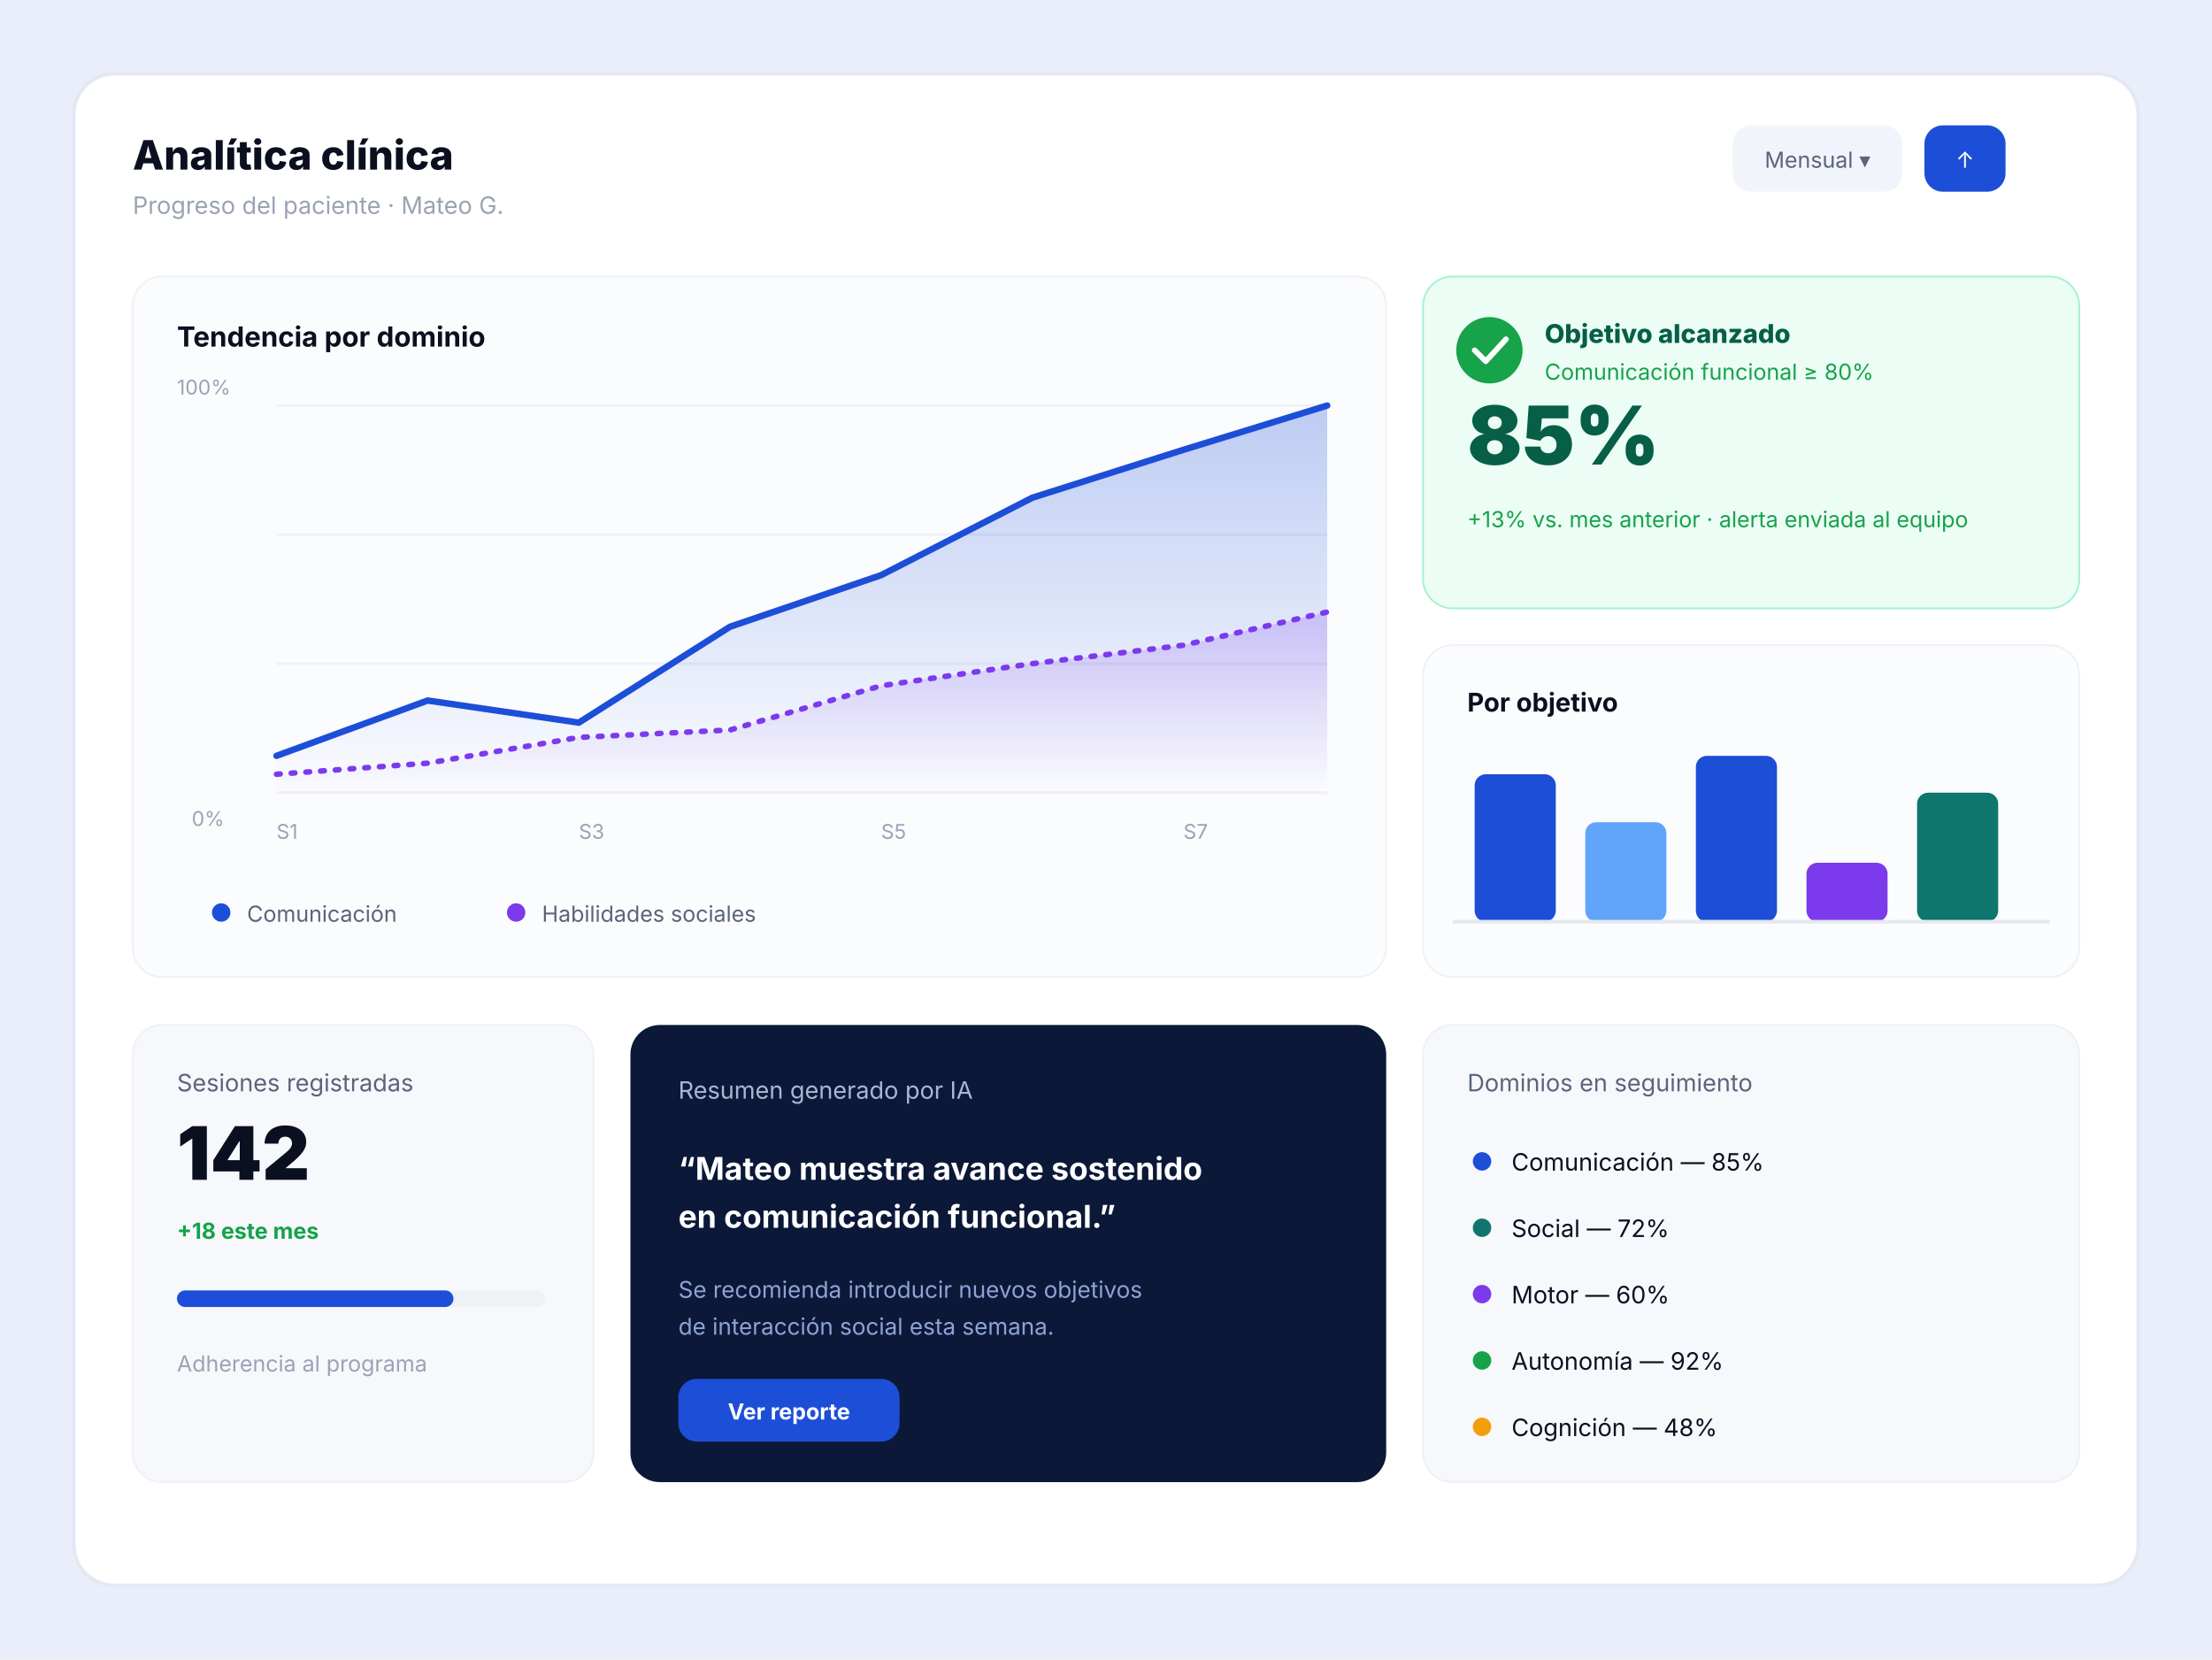
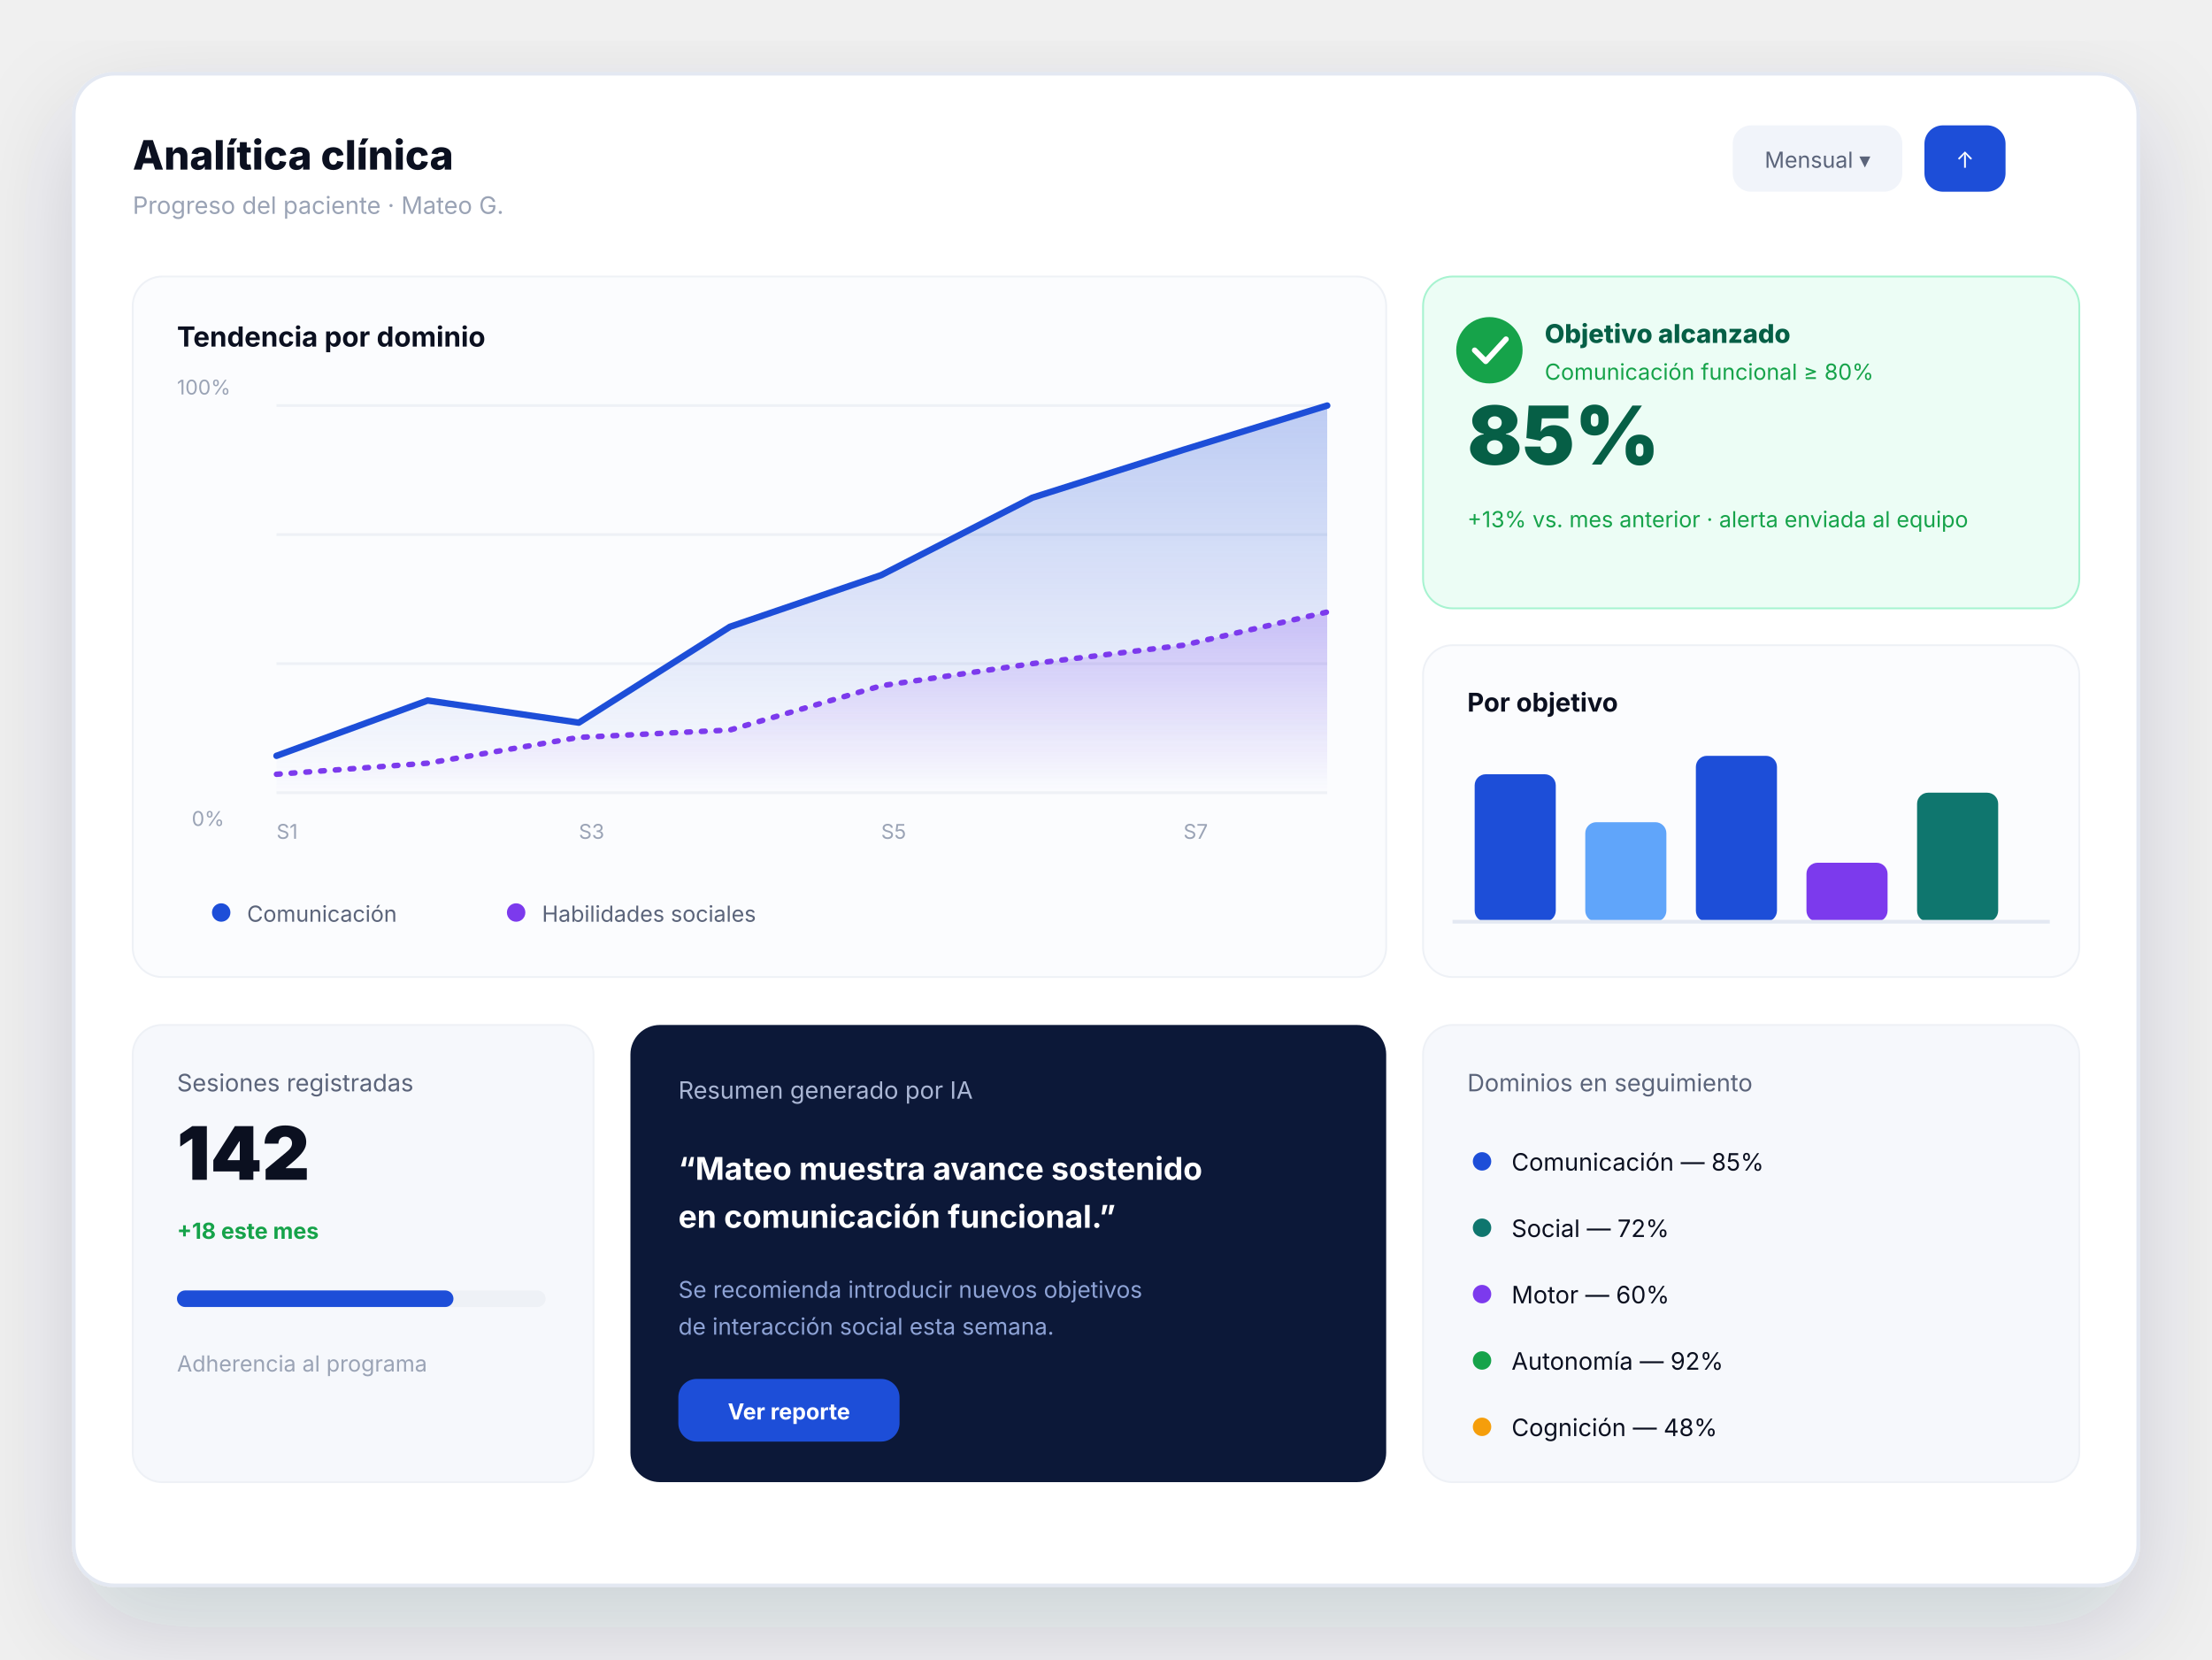
<svg xmlns="http://www.w3.org/2000/svg" viewBox="0 0 1200 900" font-family="Inter, Arial, sans-serif">
  <defs>
    <linearGradient id="ga" x1="0" y1="0" x2="0" y2="1">
      <stop offset="0" stop-color="#1D4ED8" stop-opacity="0.28" />
      <stop offset="1" stop-color="#1D4ED8" stop-opacity="0" />
    </linearGradient>
    <linearGradient id="gb" x1="0" y1="0" x2="0" y2="1">
      <stop offset="0" stop-color="#7c3aed" stop-opacity="0.22" />
      <stop offset="1" stop-color="#7c3aed" stop-opacity="0" />
    </linearGradient>
+     <filter id="gsh" x="-10%" y="-10%" width="120%" height="120%">
+       <feDropShadow dx="0" dy="22" stdDeviation="28" flood-color="#1b2a52" flood-opacity="0.16" />
+     </filter>
  </defs>
-   <rect width="1200" height="900" fill="#e9eefa" />
-   <rect x="40" y="40" width="1120" height="820" rx="22" fill="#ffffff" stroke="#e3e8f2" stroke-width="2" />
+   <rect x="40" y="40" width="1120" height="820" rx="22" fill="#ffffff" stroke="#e3e8f2" stroke-width="2" filter="url(#gsh)" />
  <text x="72" y="92" fill="#0b1020" font-size="22" font-weight="800">Analítica clínica</text>
  <text x="72" y="116" fill="#9aa3b5" font-size="13">Progreso del paciente · Mateo G.</text>
  <rect x="940" y="68" width="92" height="36" rx="10" fill="#f1f4fa" />
  <text x="986" y="91" fill="#5b647a" font-size="12" text-anchor="middle">Mensual ▾</text>
  <rect x="1044" y="68" width="44" height="36" rx="10" fill="#1D4ED8" />
  <text x="1066" y="91" fill="#fff" font-size="12" text-anchor="middle">↑</text>
  <rect x="72" y="150" width="680" height="380" rx="16" fill="#fbfcfe" stroke="#eef1f6" />
  <text x="96" y="188" fill="#0b1020" font-size="15" font-weight="700">Tendencia por dominio</text>
  <g font-size="11" fill="#9aa3b5">
    <text x="96" y="214">100%</text>
    <text x="104" y="448">0%</text>
  </g>
  <g stroke="#eef1f6" stroke-width="1.5">
    <line x1="150" y1="220" x2="720" y2="220" />
    <line x1="150" y1="290" x2="720" y2="290" />
    <line x1="150" y1="360" x2="720" y2="360" />
    <line x1="150" y1="430" x2="720" y2="430" />
  </g>
  <path d="M150 410 L232 380 L314 392 L396 340 L478 312 L560 270 L642 244 L720 220 L720 430 L150 430 Z" fill="url(#ga)" />
  <polyline points="150,410 232,380 314,392 396,340 478,312 560,270 642,244 720,220" fill="none" stroke="#1D4ED8" stroke-width="3.5" stroke-linecap="round" stroke-linejoin="round" />
  <path d="M150 420 L232 414 L314 400 L396 396 L478 372 L560 360 L642 350 L720 332 L720 430 L150 430 Z" fill="url(#gb)" />
  <polyline points="150,420 232,414 314,400 396,396 478,372 560,360 642,350 720,332" fill="none" stroke="#7c3aed" stroke-width="3" stroke-dasharray="2 6" stroke-linecap="round" />
  <g font-size="11" fill="#9aa3b5">
    <text x="150" y="455">S1</text>
    <text x="314" y="455">S3</text>
    <text x="478" y="455">S5</text>
    <text x="642" y="455">S7</text>
  </g>
  <circle cx="120" cy="495" r="5" fill="#1D4ED8" />
  <text x="134" y="500" fill="#5b647a" font-size="12">Comunicación</text>
  <circle cx="280" cy="495" r="5" fill="#7c3aed" />
  <text x="294" y="500" fill="#5b647a" font-size="12">Habilidades sociales</text>
  <rect x="772" y="150" width="356" height="180" rx="16" fill="#ecfdf5" stroke="#a7f3d0" />
  <circle cx="808" cy="190" r="18" fill="#16a34a" />
  <path d="M800 190 l6 6 l11 -12" fill="none" stroke="#fff" stroke-width="3" stroke-linecap="round" stroke-linejoin="round" />
  <text x="838" y="186" fill="#065f46" font-size="14" font-weight="800">Objetivo alcanzado</text>
  <text x="838" y="206" fill="#16a34a" font-size="12">Comunicación funcional ≥ 80%</text>
  <text x="796" y="252" fill="#065f46" font-size="44" font-weight="900">85%</text>
  <text x="796" y="286" fill="#16a34a" font-size="12">+13% vs. mes anterior · alerta enviada al equipo</text>
  <rect x="772" y="350" width="356" height="180" rx="16" fill="#fbfcfe" stroke="#eef1f6" />
  <text x="796" y="386" fill="#0b1020" font-size="14" font-weight="700">Por objetivo</text>
  <g>
    <rect x="800" y="420" width="44" height="80" fill="#1D4ED8" rx="6" />
    <rect x="860" y="446" width="44" height="54" fill="#60a5fa" rx="6" />
    <rect x="920" y="410" width="44" height="90" fill="#1D4ED8" rx="6" />
    <rect x="980" y="468" width="44" height="32" fill="#7c3aed" rx="6" />
    <rect x="1040" y="430" width="44" height="70" fill="#0f766e" rx="6" />
  </g>
  <line x1="788" y1="500" x2="1112" y2="500" stroke="#e3e8f2" stroke-width="2" />
  <g>
    <rect x="72" y="556" width="250" height="248" rx="16" fill="#f6f8fc" stroke="#eef1f6" />
    <text x="96" y="592" fill="#5b647a" font-size="13">Sesiones registradas</text>
    <text x="96" y="640" fill="#0b1020" font-size="40" font-weight="900">142</text>
    <text x="96" y="672" fill="#16a34a" font-size="12" font-weight="700">+18 este mes</text>
    <rect x="96" y="700" width="200" height="9" rx="4.5" fill="#eef1f6" />
    <rect x="96" y="700" width="150" height="9" rx="4.5" fill="#1D4ED8" />
    <text x="96" y="744" fill="#9aa3b5" font-size="12">Adherencia al programa</text>
    <rect x="342" y="556" width="410" height="248" rx="16" fill="#0c1838" />
    <text x="368" y="596" fill="#aab6d4" font-size="13">Resumen generado por IA</text>
    <text x="368" y="640" fill="#ffffff" font-size="17" font-weight="700">“Mateo muestra avance sostenido</text>
    <text x="368" y="666" fill="#ffffff" font-size="17" font-weight="700">en comunicación funcional.”</text>
    <text x="368" y="704" fill="#8ea3d6" font-size="12.5">Se recomienda introducir nuevos objetivos</text>
    <text x="368" y="724" fill="#8ea3d6" font-size="12.5">de interacción social esta semana.</text>
    <rect x="368" y="748" width="120" height="34" rx="10" fill="#1D4ED8" />
    <text x="428" y="770" fill="#fff" font-size="12" font-weight="700" text-anchor="middle">Ver reporte</text>
    <rect x="772" y="556" width="356" height="248" rx="16" fill="#f6f8fc" stroke="#eef1f6" />
    <text x="796" y="592" fill="#5b647a" font-size="13">Dominios en seguimiento</text>
    <g font-size="13" fill="#0b1020">
      <circle cx="804" cy="630" r="5" fill="#1D4ED8" />
      <text x="820" y="635">Comunicación — 85%</text>
      <circle cx="804" cy="666" r="5" fill="#0f766e" />
      <text x="820" y="671">Social — 72%</text>
      <circle cx="804" cy="702" r="5" fill="#7c3aed" />
      <text x="820" y="707">Motor — 60%</text>
      <circle cx="804" cy="738" r="5" fill="#16a34a" />
      <text x="820" y="743">Autonomía — 92%</text>
      <circle cx="804" cy="774" r="5" fill="#f59e0b" />
      <text x="820" y="779">Cognición — 48%</text>
    </g>
  </g>
</svg>
